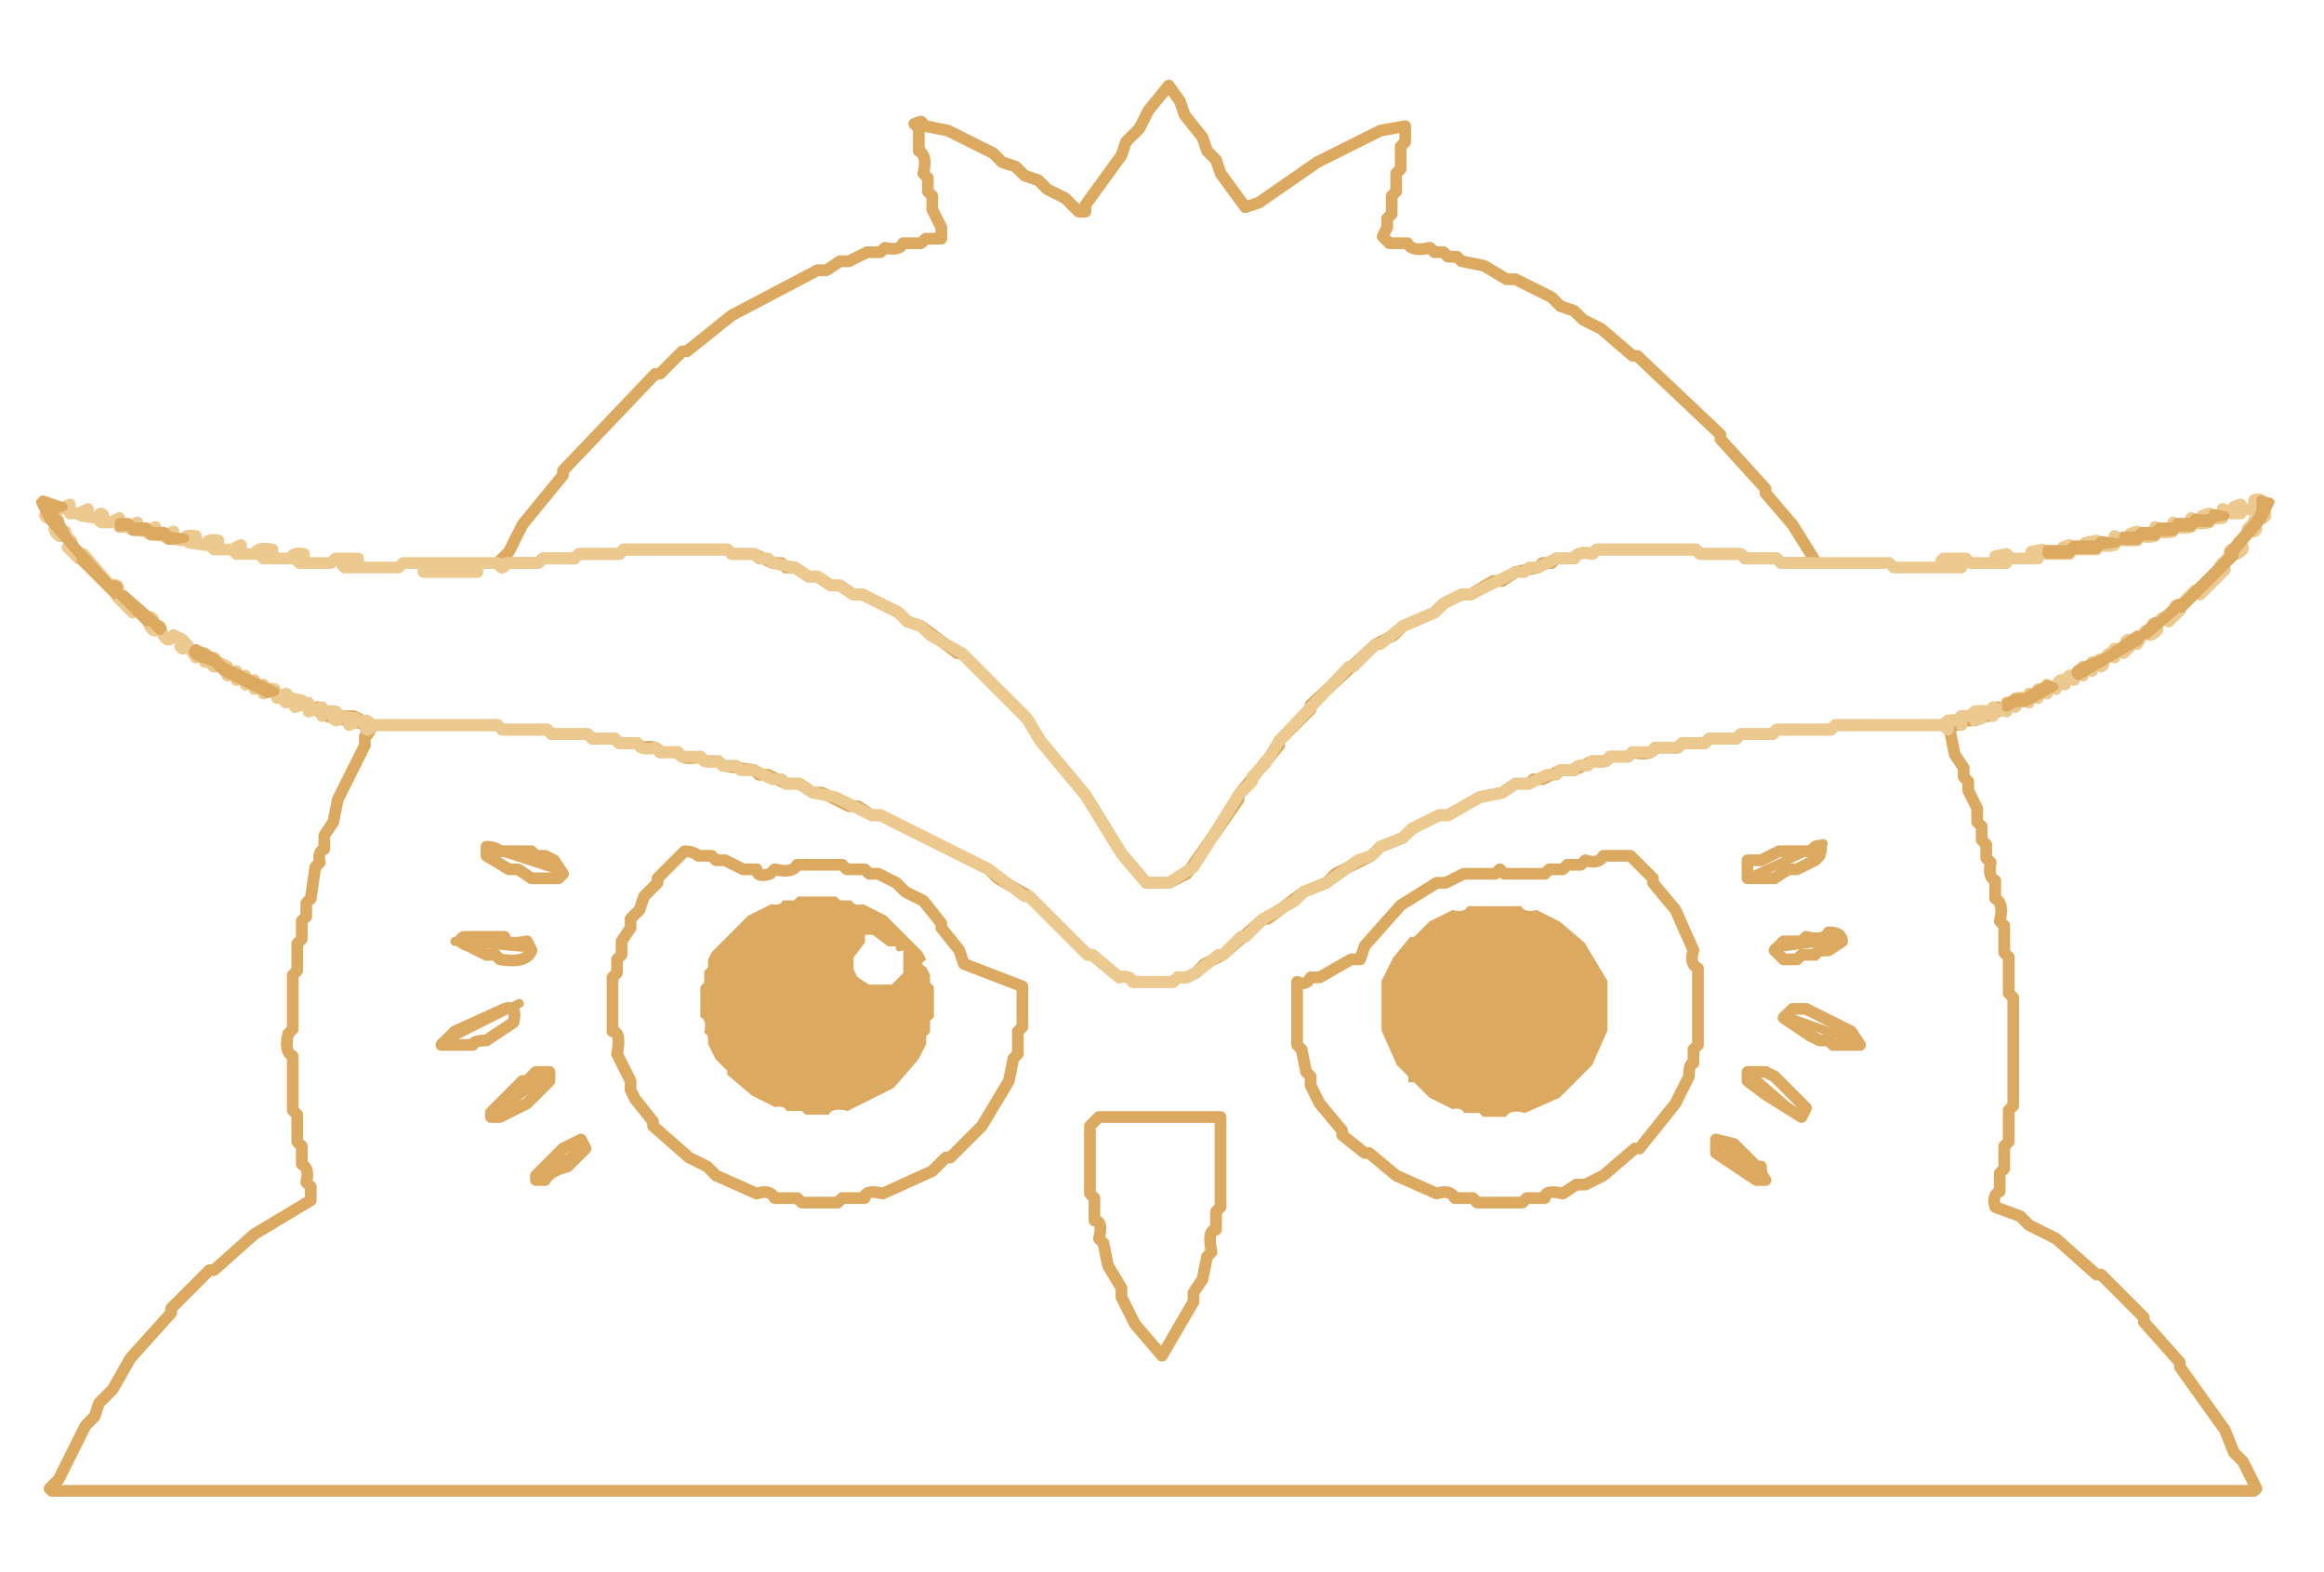
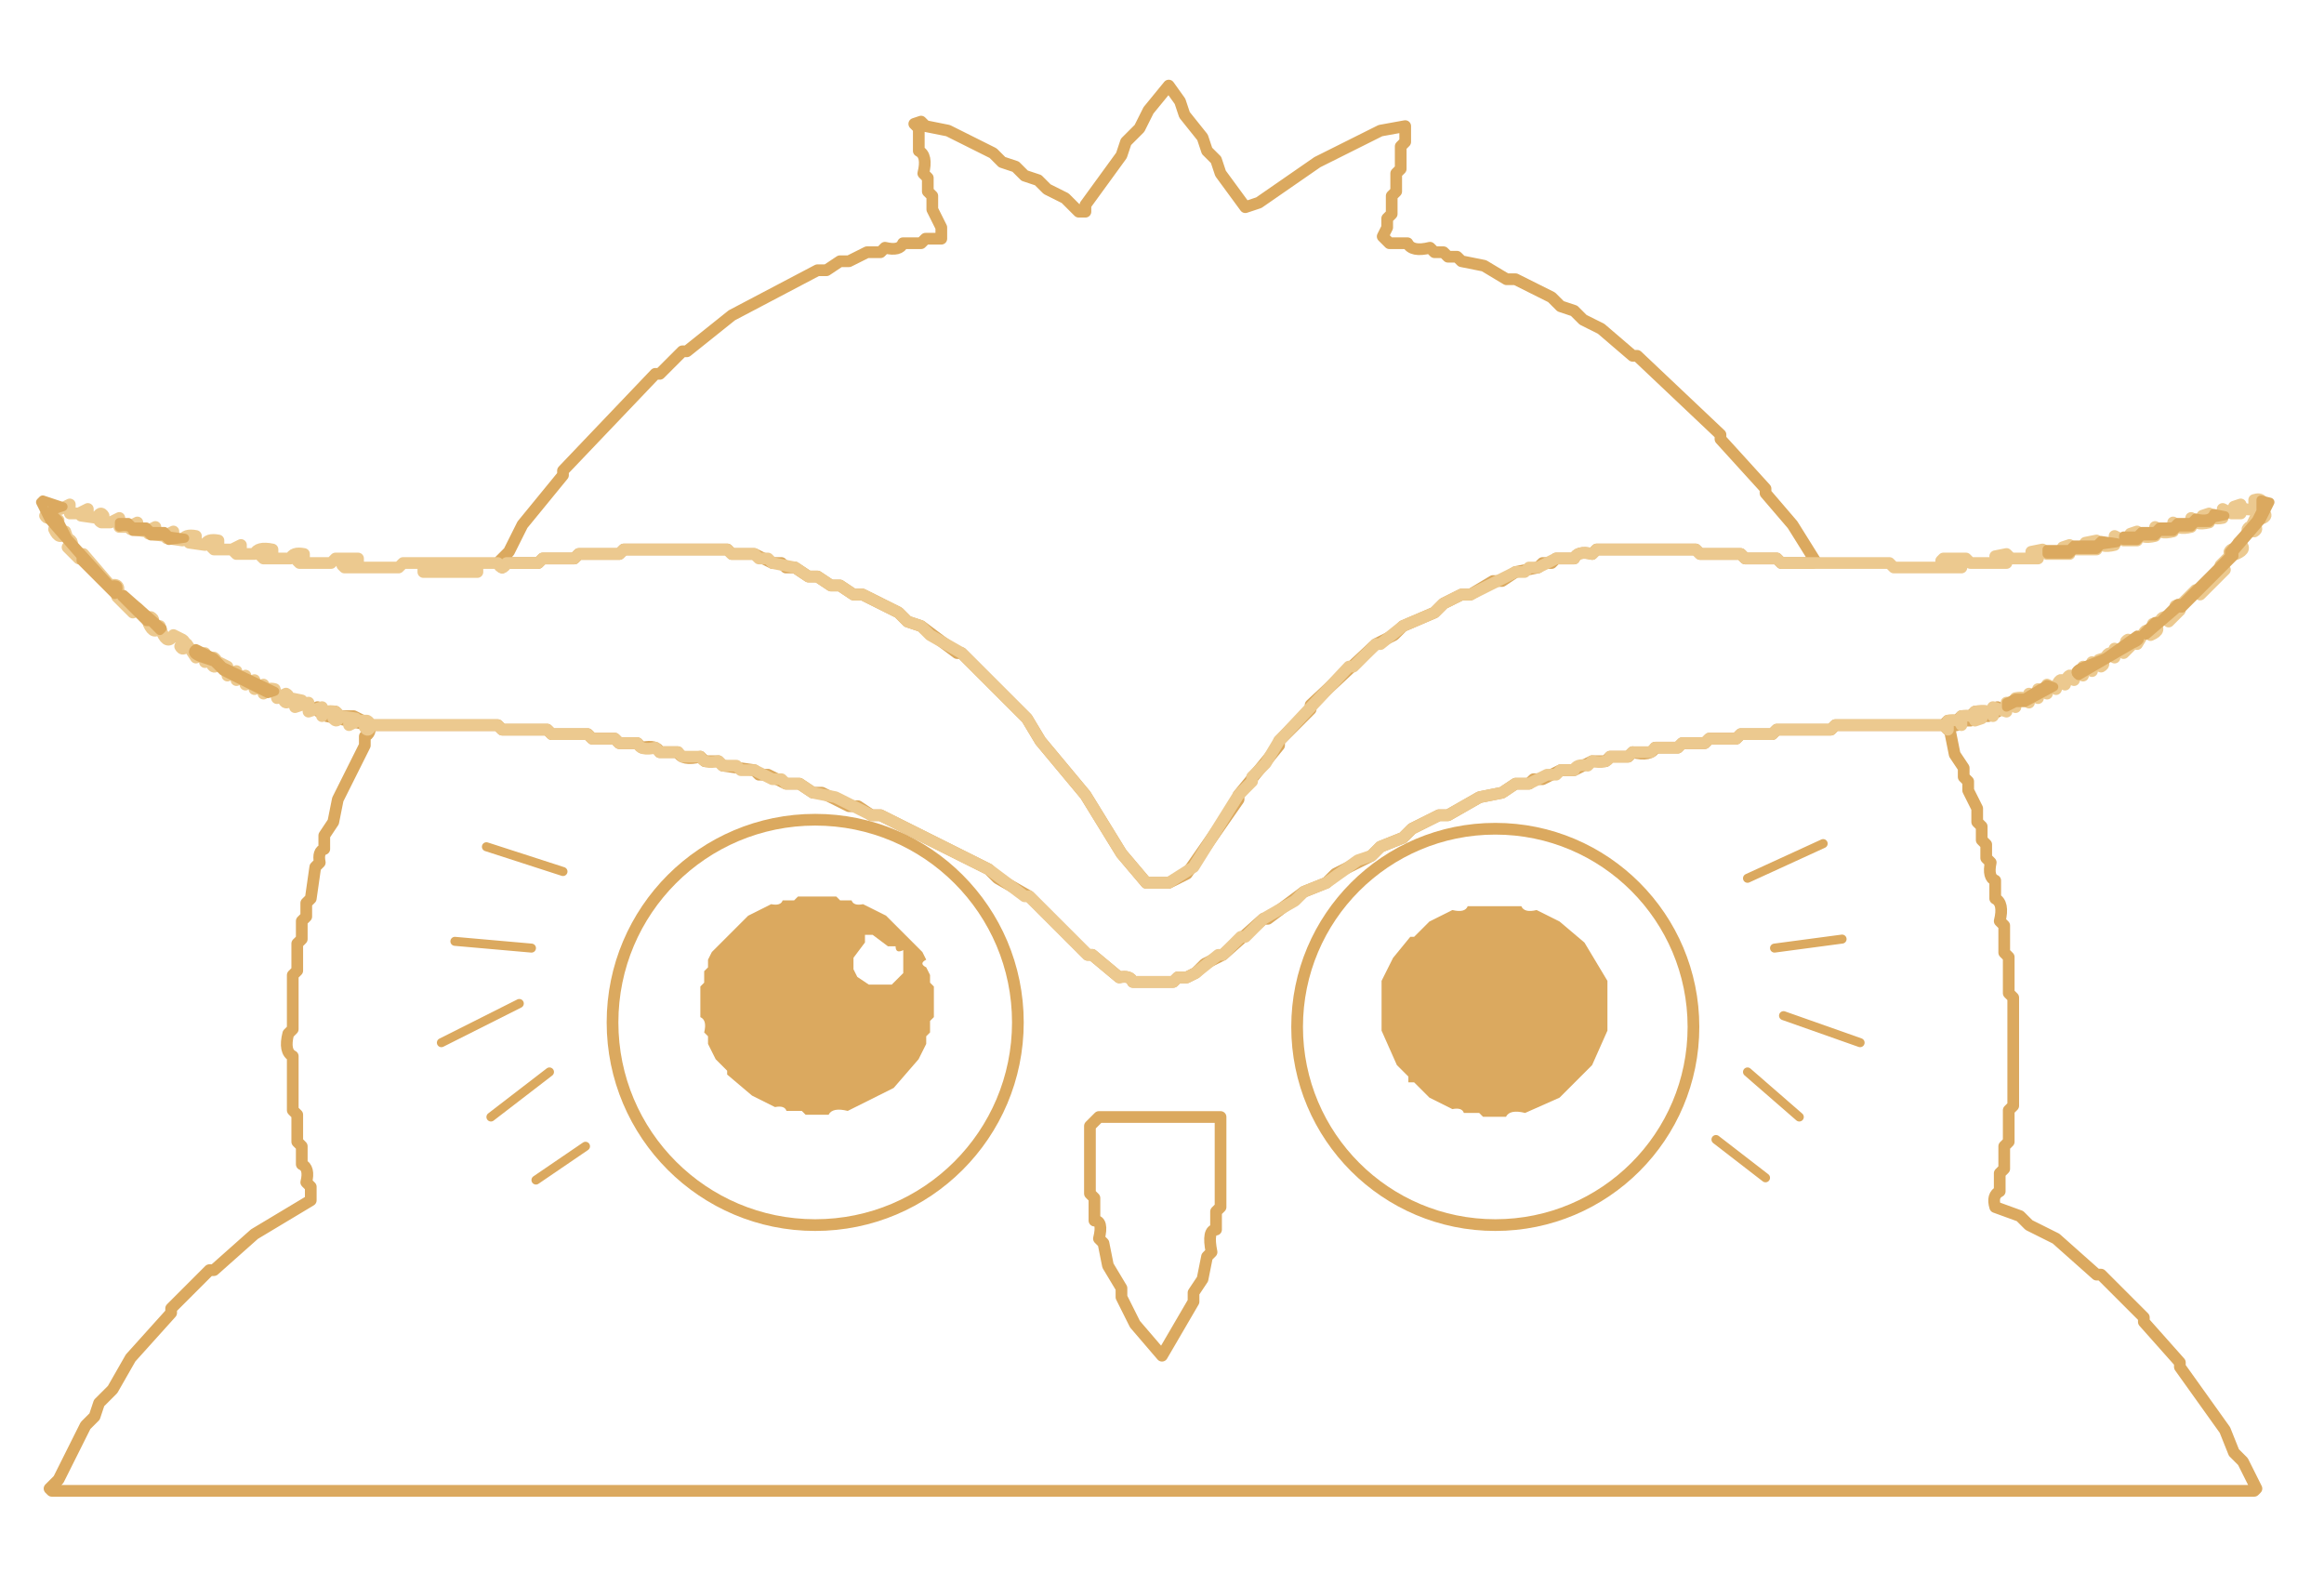
<svg xmlns="http://www.w3.org/2000/svg" viewBox="0 0 516 349" width="516" height="349">
  <style>
    @keyframes owl-glance {
      0%, 6% { transform: translate(0, 0); }
      11%, 30% { transform: translate(-14px, 7px); }
      37%, 42% { transform: translate(0, 0); }
      49%, 68% { transform: translate(14px, 7px); }
      76%, 100% { transform: translate(0, 0); }
    }
    .pupils { animation: owl-glance 7.5s ease-in-out infinite; }
    @keyframes owl-blink {
      0%, 88% { transform: translateY(0); }
      92% { transform: translateY(104px); }
      96%, 100% { transform: translateY(0); }
    }
    .lid { animation: owl-blink 6.5s ease-in-out infinite; }
    @keyframes owl-lash {
      0%, 100% { transform: translateY(0); }
      50% { transform: translateY(-3px); }
    }
    .lash { animation: owl-lash 2.6s ease-in-out infinite; }
    @media (prefers-reduced-motion: reduce) { .pupils, .lid, .lash { animation: none; } }
  </style>
  <defs>
    <clipPath id="oeye0">
      <circle cx="181" cy="227" r="47" />
    </clipPath>
    <clipPath id="oeye1">
      <circle cx="332" cy="228" r="46" />
    </clipPath>
  </defs>
  <path fill="none" stroke="#dba95f" stroke-width="2.6" stroke-linejoin="round" d="M 259.5 19 L 262 22.5 L 263 25.5 L 267 30.5 L 268 33.5 L 270 35.5 L 271 38.5 L 276.5 46 L 279.5 45 L 292.5 36 L 306.5 29 L 312 28 L 312 31.5 L 311 32.5 L 311 37.5 L 310 38.5 L 310 42.5 L 309 43.5 L 309 47.5 L 308 48.5 L 308 50.5 L 307 52.5 L 308.5 54 L 312.5 54 Q 313.5 56 317.5 55 L 318.5 56 L 320.5 56 L 321.5 57 L 323.5 57 L 324.5 58 L 329.5 59 L 334.5 62 L 336.5 62 L 344.5 66 L 346.5 68 L 349.5 69 L 351.5 71 L 355.5 73 L 362.5 79 L 363.5 79 L 382 96.5 L 382 97.5 L 392 108.5 L 392 109.5 L 398 116.5 L 403 124.5 L 402.5 125 L 395.5 125 L 394.5 124 L 387.5 124 L 386.5 123 L 377.5 123 L 376.5 122 L 354.5 122 L 353.5 123 Q 350.3 122.2 349.5 124 L 345.5 124 L 344.5 125 L 342.5 125 L 341.5 126 L 336.5 127 L 333.5 129 L 331.5 129 L 326.5 132 L 324.5 132 L 320.5 134 L 318.5 136 L 311.5 139 L 309.5 141 L 305.5 143 L 291 156.5 L 291 157.5 L 284 164.5 L 284 165.5 L 275 176.5 L 275 177.5 L 263.5 194 L 259.5 196 L 254.5 196 L 249 189.5 L 241 176.5 L 231 164.5 L 228 159.5 L 213.5 145 L 212.5 145 L 204.5 139 L 201.5 138 L 199.5 136 L 191.5 132 L 189.5 132 L 186.5 130 L 184.5 130 L 181.5 128 L 179.5 128 L 176.5 126 L 174.5 126 L 173.5 125 L 171.5 125 L 167.5 123 L 162.5 123 L 161.5 122 L 138.5 122 L 137.5 123 L 128.5 123 L 127.5 124 L 120.5 124 L 119.5 125 L 112.5 125 L 111.5 126 L 111 124.5 L 113 122.5 L 116 116.5 L 125 105.5 L 125 104.5 L 145.5 83 L 146.5 83 L 151.5 78 L 152.5 78 L 162.5 70 L 181.5 60 L 183.5 60 L 186.5 58 L 188.5 58 L 192.5 56 L 195.5 56 L 196.5 55 Q 199.8 55.8 200.5 54 L 204.5 54 L 205.5 53 L 209 53 L 209 50.5 L 207 46.5 L 207 43.5 L 206 42.5 L 206 39.5 L 205 38.5 Q 206 34.5 204 33.5 L 204 28.5 L 203 27.5 L 204.5 27 L 205.5 28 L 210.5 29 L 220.5 34 L 222.5 36 L 225.5 37 L 227.5 39 L 230.5 40 L 232.5 42 L 236.5 44 L 239.5 47 L 241 47 L 241 45.5 L 249 34.5 L 250 31.5 L 253 28.5 L 255 24.5 L 259.5 19 Z" />
-   <path fill="none" stroke="#dba95f" stroke-width="2.6" stroke-linejoin="round" d="M 70.5 157 L 72.5 158 L 74.5 158 L 75.5 159 L 78.5 159 L 82.5 161 L 110.5 161 L 111.5 162 L 121.5 162 L 122.5 163 L 130.5 163 L 131.5 164 L 136.5 164 L 137.5 165 L 141.5 165 L 142.5 166 Q 145.8 165.3 146.5 167 L 150.5 167 Q 151.5 169 155.5 168 L 156.5 169 L 159.5 169 L 160.5 170 L 167.5 171 L 168.5 172 L 170.5 172 L 174.5 174 L 177.5 174 L 180.5 176 L 182.5 176 L 188.5 179 L 190.5 179 L 193.5 181 L 195.5 181 L 219.5 193 L 221.5 195 L 228.5 199 L 241.5 212 L 242.5 212 L 248.5 217 Q 251 216.5 251.5 218 L 260.5 218 L 261.5 217 L 263.5 217 L 265.5 216 L 267.5 214 L 271.5 212 L 280.5 204 L 281.5 204 L 289.5 198 L 294.5 196 L 296.5 194 L 304.5 190 L 306.5 188 L 311.5 186 L 313.5 184 L 319.5 181 L 321.5 181 L 328.5 177 L 333.5 176 L 336.5 174 L 339.5 174 L 340.5 173 L 342.5 173 L 346.5 171 L 349.5 171 L 353.5 169 L 356.5 169 L 357.5 168 L 361.5 168 L 362.5 167 Q 366.5 168 367.5 166 L 372.5 166 L 373.5 165 L 378.5 165 L 379.5 164 L 385.5 164 L 386.5 163 L 393.5 163 L 394.5 162 L 406.5 162 L 407.5 161 L 431.5 161 L 432.5 160 L 434.5 160 L 435.5 159 L 437.5 159 L 438.5 158 L 441.5 158 L 443.5 157 L 443.5 158 L 441.5 159 L 438.5 159 L 437.5 160 L 435.5 160 L 434.5 161 L 432 161.5 L 433 162.5 L 434 167.5 L 436 170.5 L 436 172.5 L 437 173.5 L 437 175.5 L 439 179.5 L 439 182.5 L 440 183.5 L 440 186.5 L 441 187.5 L 441 190.5 L 442 191.5 Q 441.3 194.8 443 195.5 L 443 199.5 Q 445 200.5 444 204.5 L 445 205.5 L 445 211.5 L 446 212.5 L 446 220.5 L 447 221.5 L 447 245.5 L 446 246.5 L 446 253.5 L 445 254.5 L 445 259.5 L 444 260.5 L 444 264.5 Q 442.2 265.4 443 268 L 448.5 270 L 450.5 272 L 456.5 275 L 465.5 283 L 466.5 283 L 476 292.5 L 476 293.5 L 484 302.5 L 484 303.5 L 494 317.5 L 496 322.5 L 498 324.5 L 501 330.5 L 500.5 331 L 11.5 331 L 11 330.5 L 13 328.5 L 19 316.5 L 21 314.5 L 22 311.5 L 25 308.5 L 29 301.5 L 38 291.5 L 38 290.5 L 46.5 282 L 47.5 282 L 56.5 274 L 69 266.5 L 69 263.5 L 68 262.5 Q 68.8 259.3 67 258.5 L 67 254.5 L 66 253.5 L 66 247.5 L 65 246.5 L 65 234.5 Q 63 233.5 64 229.5 L 65 228.5 L 65 216.5 L 66 215.5 L 66 209.5 L 67 208.5 L 67 204.5 L 68 203.5 L 68 200.5 L 69 199.5 L 70 192.5 L 71 191.5 Q 70.5 189 72 188.5 L 72 185.5 L 74 182.5 L 75 177.5 L 81 165.5 L 81 163.5 Q 82.5 162.8 82 161 L 72.5 159 L 70 157.5 L 70.5 157 Z M 108 188 L 108 190 L 113 193 L 115 193 L 118 195 L 124 195 L 125 194 L 123 191 L 121 190 L 119 190 L 118 189 L 111 189 Q 110 188 108 188 Z M 403 188 L 402 189 L 395 189 L 391 191 L 388 191 L 388 195 L 394 195 L 397 193 L 399 193 L 403 191 L 404 190 Q 405 187 403 188 Z M 152 189 L 146 195 L 146 196 L 143 199 L 142 202 L 140 204 L 140 206 L 138 209 L 138 212 L 137 213 L 137 216 L 136 217 L 136 229 Q 138 229 137 234 L 140 240 L 140 242 L 141 244 L 145 249 L 145 250 L 153 257 L 157 259 L 159 261 L 168 265 Q 171 264 172 266 L 177 266 L 178 267 L 186 267 L 187 266 L 192 266 Q 192 264 196 265 L 207 260 L 210 257 L 211 257 L 218 250 L 224 240 L 225 235 L 226 234 L 226 229 L 227 228 L 227 219 L 214 214 L 213 211 L 209 206 L 209 205 L 205 200 L 201 198 L 199 196 L 195 194 L 193 194 L 192 193 L 188 193 L 187 192 L 177 192 Q 176 194 172 193 L 171 194 Q 168 195 168 193 L 165 193 L 161 191 L 159 191 L 158 190 L 155 190 Q 154 189 152 189 Z M 356 190 Q 355 192 352 191 L 351 192 L 348 192 L 347 193 L 344 193 L 343 194 L 334 194 L 333 193 L 332 194 L 325 194 L 321 196 L 319 196 L 311 201 L 303 210 L 302 213 L 300 213 L 293 217 L 291 217 Q 290 219 288 218 L 288 232 L 289 233 L 290 238 L 291 239 L 291 241 L 293 245 L 298 251 L 298 252 L 303 256 L 304 256 L 310 261 L 319 265 Q 322 264 323 266 L 327 266 L 328 267 L 338 267 L 339 266 L 343 266 Q 343 264 347 265 L 350 263 L 352 263 L 356 261 L 363 255 L 364 255 L 372 245 L 375 239 Q 375 236 376 236 L 376 233 L 377 232 L 377 215 Q 375 214 376 211 L 372 202 L 367 196 L 367 195 L 362 190 L 356 190 Z M 406 207 Q 405 209 401 208 L 400 209 L 396 209 L 394 211 L 396 213 L 399 213 L 400 212 L 403 212 Q 403 211 406 211 L 409 209 Q 409 207 406 207 Z M 103 208 Q 101 209 104 210 L 108 212 L 110 212 L 111 213 Q 117 214 118 211 L 117 209 Q 112 210 112 208 L 103 208 Z M 112 224 L 101 229 L 98 232 L 99 232 L 105 232 Q 105 231 108 231 L 114 227 Q 115 223 112 224 Z M 398 224 L 396 226 L 402 230 L 404 231 L 406 231 L 407 232 L 413 232 L 413 232 L 411 229 L 401 224 L 398 224 Z M 119 238 L 117 240 L 116 240 L 109 247 L 109 248 L 111 248 L 117 245 L 122 240 L 122 238 L 119 238 Z M 388 238 L 388 240 L 392 243 L 400 248 L 401 246 L 394 239 L 392 238 L 388 238 Z M 244 248 L 242 250 L 242 265 L 243 266 L 243 271 Q 245 271 244 275 L 245 276 L 246 281 L 249 286 L 249 288 L 252 294 L 258 301 L 265 289 L 265 287 L 267 284 L 268 279 L 269 278 Q 268 273 270 273 L 270 269 L 271 268 L 271 248 L 244 248 Z M 129 253 L 125 255 L 119 261 L 119 262 L 121 262 Q 122 260 126 259 L 130 255 L 129 253 Z M 381 253 L 381 256 L 390 262 L 392 262 Q 391 261 391 259 L 390 259 L 385 254 L 381 253 Z" />
+   <path fill="none" stroke="#dba95f" stroke-width="2.6" stroke-linejoin="round" d="M 70.5 157 L 72.5 158 L 74.5 158 L 75.5 159 L 78.5 159 L 82.5 161 L 110.5 161 L 111.5 162 L 121.5 162 L 122.5 163 L 130.5 163 L 131.5 164 L 136.5 164 L 137.5 165 L 141.5 165 L 142.5 166 Q 145.8 165.3 146.5 167 L 150.5 167 Q 151.5 169 155.5 168 L 156.5 169 L 159.5 169 L 160.5 170 L 167.5 171 L 168.5 172 L 170.5 172 L 174.5 174 L 177.5 174 L 180.5 176 L 182.5 176 L 188.5 179 L 190.5 179 L 193.5 181 L 195.5 181 L 219.5 193 L 221.5 195 L 228.5 199 L 241.5 212 L 242.5 212 L 248.5 217 Q 251 216.5 251.5 218 L 260.5 218 L 261.5 217 L 263.5 217 L 265.5 216 L 267.5 214 L 271.5 212 L 280.5 204 L 281.5 204 L 289.5 198 L 294.5 196 L 296.5 194 L 304.5 190 L 306.5 188 L 311.5 186 L 313.5 184 L 319.5 181 L 321.5 181 L 328.5 177 L 333.5 176 L 336.5 174 L 339.5 174 L 340.5 173 L 342.5 173 L 346.5 171 L 349.5 171 L 353.5 169 L 356.5 169 L 357.5 168 L 361.5 168 L 362.5 167 Q 366.5 168 367.5 166 L 372.5 166 L 373.5 165 L 378.5 165 L 379.5 164 L 385.5 164 L 386.5 163 L 393.5 163 L 394.5 162 L 406.5 162 L 407.5 161 L 431.5 161 L 432.5 160 L 434.5 160 L 435.5 159 L 437.5 159 L 438.5 158 L 441.5 158 L 443.5 157 L 443.5 158 L 441.5 159 L 438.5 159 L 437.5 160 L 435.5 160 L 434.5 161 L 432 161.5 L 433 162.5 L 434 167.5 L 436 170.5 L 436 172.5 L 437 173.5 L 437 175.5 L 439 179.5 L 439 182.5 L 440 183.5 L 440 186.5 L 441 187.5 L 441 190.5 L 442 191.5 Q 441.3 194.8 443 195.5 L 443 199.5 Q 445 200.5 444 204.5 L 445 205.5 L 445 211.5 L 446 212.5 L 446 220.5 L 447 221.5 L 447 245.5 L 446 246.5 L 446 253.5 L 445 254.5 L 445 259.5 L 444 260.5 L 444 264.5 Q 442.2 265.4 443 268 L 448.5 270 L 450.5 272 L 456.5 275 L 465.5 283 L 466.5 283 L 476 292.5 L 476 293.5 L 484 302.5 L 484 303.5 L 494 317.5 L 496 322.5 L 498 324.5 L 501 330.5 L 500.5 331 L 11.5 331 L 11 330.5 L 13 328.5 L 19 316.5 L 21 314.5 L 22 311.5 L 25 308.5 L 29 301.5 L 38 291.5 L 38 290.5 L 46.5 282 L 47.5 282 L 56.5 274 L 69 266.5 L 69 263.5 L 68 262.5 Q 68.8 259.3 67 258.5 L 67 254.5 L 66 253.5 L 66 247.5 L 65 246.5 L 65 234.5 Q 63 233.5 64 229.5 L 65 228.5 L 65 216.5 L 66 215.5 L 66 209.5 L 67 208.5 L 67 204.5 L 68 203.5 L 68 200.5 L 69 199.5 L 70 192.5 L 71 191.5 Q 70.5 189 72 188.5 L 72 185.5 L 74 182.5 L 75 177.5 L 81 165.5 L 81 163.5 Q 82.5 162.8 82 161 L 72.5 159 L 70 157.5 L 70.5 157 Z M 244 248 L 242 250 L 242 265 L 243 266 L 243 271 Q 245 271 244 275 L 245 276 L 246 281 L 249 286 L 249 288 L 252 294 L 258 301 L 265 289 L 265 287 L 267 284 L 268 279 L 269 278 Q 268 273 270 273 L 270 269 L 271 268 L 271 248 L 244 248 Z" />
  <path fill="none" stroke="#ecc98f" stroke-width="2.6" stroke-linejoin="round" d="M 500.5 111 Q 503.1 110.2 502 113.5 Q 503.8 114.3 502.5 115 Q 501.7 113.3 501 114.5 L 500 116.5 Q 501.7 117.3 500.5 118 Q 499.7 116.2 499 117.5 L 499 118.5 L 497 120.5 Q 499.3 121.8 496.5 123 Q 495.7 121.2 495 122.5 L 495 123.5 L 493 125.5 L 494 126.5 L 488.5 132 L 487.5 131 L 484.5 134 L 483 134.5 L 484 135.5 L 481.5 138 Q 480.5 136 479.5 138 L 478 138.5 Q 480.3 139.8 477.5 141 Q 476.8 139.2 476 140.5 L 474.5 143 L 472.5 142 Q 471.2 142.7 473 143.5 L 471.5 145 L 469.5 144 L 469.5 146 Q 468.5 144 467.5 146 L 466 146.5 Q 467.8 147.3 466.5 148 L 464.5 147 L 464.5 149 L 462.5 148 L 462.5 150 Q 461.8 148.2 461 149.5 L 460.5 151 Q 459.7 149.2 459 150.5 L 458.5 152 Q 457.8 150.2 457 151.5 L 456.5 153 L 454.5 152 L 454.5 154 L 452.5 153 L 452.5 155 L 450.5 154 L 450.5 156 Q 450 154.5 447.5 155 L 447.5 157 L 445.5 156 L 445.5 158 L 442.5 157 L 442.5 159 Q 441.8 157.3 438.5 158 L 438.5 159 L 440 159.5 L 438.5 160 Q 438 158.5 435.5 159 L 435.5 161 Q 435 159.5 432.5 160 L 432.5 162 L 431.5 161 L 407.5 161 L 406.5 162 L 394.5 162 L 393.5 163 L 386.5 163 L 385.5 164 L 379.5 164 L 378.5 165 L 373.5 165 L 372.5 166 L 367.5 166 L 366.5 167 L 362.5 167 L 361.5 168 L 357.5 168 Q 356.8 169.7 353.5 169 L 352.5 170 Q 350 169.5 349.5 171 L 346.5 171 L 345.5 172 L 343.5 172 L 339.5 174 L 336.5 174 L 333.5 176 L 328.5 177 L 321.5 181 L 319.5 181 L 313.5 184 L 311.5 186 L 306.5 188 L 304.5 190 L 301.5 191 L 294.5 196 L 289.5 198 L 287.5 200 L 280.5 204 L 276.5 208 L 275.5 208 L 271.5 212 L 270.5 212 L 265.5 216 L 263.5 217 L 261.5 217 L 260.5 218 L 251.5 218 Q 251 216.5 248.5 217 L 242.5 212 L 241.5 212 L 228.5 199 L 227.5 199 L 219.5 193 L 195.5 181 L 193.5 181 L 185.5 177 L 180.5 176 L 177.5 174 L 174.5 174 L 173.5 173 L 171.5 173 L 167.5 171 L 164.5 171 L 163.5 170 L 160.5 170 L 159.5 169 Q 156.3 169.7 155.5 168 L 151.5 168 L 150.5 167 L 146.5 167 L 145.5 166 Q 142.3 166.8 141.5 165 L 137.5 165 L 136.5 164 L 131.5 164 L 130.5 163 L 122.5 163 L 121.5 162 L 111.5 162 L 110.5 161 L 82.5 161 Q 81.7 162.8 81 161.5 Q 82.8 160.7 81.5 160 L 79.5 160 L 77.5 161 L 77.5 160 L 79 159.5 L 75.5 159 Q 74.8 160.7 74 159.5 Q 75.8 158.8 74.5 158 Q 72 157.5 71.5 159 L 71.5 157 L 68.5 158 L 68.5 156 L 65.5 157 L 65.5 156 L 67 155.5 L 64.5 155 Q 63.7 156.7 63 155.5 Q 64.8 154.7 63.5 154 L 61.5 155 L 61 153 Q 59.3 152.5 58.5 154 L 58.5 152 L 56.5 153 L 56.5 151 L 54.5 152 L 54.5 150 L 52.5 151 L 52.5 149 L 50.5 150 L 50.5 148 L 48.5 147 Q 47.7 148.8 47 147.5 Q 48.7 146.8 47.5 146 L 45.5 147 L 45.5 145 L 43.5 146 L 41.5 143 Q 40.7 144.8 40 143.5 Q 41.7 142.8 40.5 142 L 38.5 141 Q 37.3 143.3 36 140.5 L 35.5 139 Q 34.3 141.3 33 138.5 Q 34.8 137.8 33.5 137 L 32.5 137 L 30.5 135 L 29.5 136 L 26 132.5 Q 27.1 129.2 24.5 130 L 18.5 123 L 17.5 124 L 15 121.5 Q 17 120.5 15 119.5 L 14.5 118 Q 13.3 120.3 12 117.5 L 13 115.5 L 11.5 114 Q 10.7 115.7 10 114.5 L 11.5 113 L 13.5 113 L 15.5 112 L 15.5 114 L 17.5 114 L 19.5 113 L 19.5 114 L 18 114.5 L 21.5 115 Q 22.3 113.3 23 114.5 Q 21.2 115.3 22.5 116 L 24.5 116 L 26.5 115 L 26.5 117 L 28.5 117 L 30.5 116 L 30.5 117 L 29 117.5 L 32.5 118 L 34.5 117 L 34.5 118 L 33 118.5 L 36.5 119 L 38.5 118 L 38.5 119 L 37 119.5 L 40.5 120 Q 41 118.5 43.5 119 L 43.5 120 L 42 120.5 L 45.5 121 Q 46 119.5 48.5 120 L 48.5 121 L 47 121.5 L 47.5 122 L 51.5 122 L 53.5 121 L 53.5 122 L 52 122.5 L 52.5 123 L 56.5 123 Q 57.2 121.3 60.5 122 L 60.5 123 L 58 123.5 L 58.5 124 L 64.5 124 Q 65 122.5 67.5 123 L 67.5 124 L 66 124.5 L 66.5 125 L 73.5 125 L 74.5 124 L 79.5 124 L 79.5 125 L 76 125.5 L 76.5 126 L 88.5 126 L 89.5 125 L 110.5 125 Q 111.5 127 112.5 125 L 119.5 125 L 120.5 124 L 127.5 124 L 128.5 123 L 137.5 123 L 138.5 122 L 161.5 122 L 162.5 123 L 167.5 123 L 168.5 124 L 170.5 124 L 171.5 125 L 176.5 126 L 179.5 128 L 181.5 128 L 184.5 130 L 186.5 130 L 189.5 132 L 191.5 132 L 199.5 136 L 201.5 138 L 204.5 139 L 206.5 141 L 213.5 145 L 228 159.5 L 231 164.5 L 241 176.5 L 249 189.5 L 254.5 196 L 259.5 196 L 265 192.5 L 275 176.5 L 278 173.5 L 278 172.5 L 281 169.5 L 284 164.5 L 299.5 148 L 300.5 148 L 305.5 143 L 306.5 143 L 311.5 139 L 318.5 136 L 320.5 134 L 324.5 132 L 326.5 132 L 336.5 127 L 338.5 127 L 339.5 126 L 341.5 126 L 345.5 124 L 349.5 124 Q 350.3 122.2 353.5 123 L 354.5 122 L 376.5 122 L 377.5 123 L 386.5 123 L 387.5 124 L 394.5 124 L 395.5 125 L 419.5 125 L 420.5 126 L 435.5 126 L 435.5 125 L 431.5 125 L 431 124.5 L 431.5 124 L 436.5 124 L 437.5 125 L 445.5 125 L 445.5 124 L 443 123.5 L 445.5 123 L 446.5 124 L 452.5 124 L 452.5 123 L 451 122.5 L 453.5 122 L 454.5 123 L 459.5 123 L 459.5 122 L 458 121.5 L 459.5 121 L 460.5 122 L 465.5 122 L 465.5 121 L 463 120.5 L 465.5 120 Q 466.3 121.8 469.5 121 L 469.5 119 L 471.5 120 L 474.5 120 L 474.5 119 L 473 118.5 L 474.5 118 Q 475.3 119.8 478.5 119 L 478.5 117 Q 479.3 118.8 482.5 118 L 482.5 116 Q 483.3 117.8 486.5 117 L 486.5 115 Q 487.3 116.8 490.5 116 L 490.5 115 L 489 114.5 L 490.5 114 Q 491 115.5 493.5 115 L 493.5 113 L 495.5 114 L 497.5 114 L 497.5 113 L 496 112.5 L 497.5 112 Q 498 113.5 500.5 113 L 500.5 111 Z M 94 126 L 94 127 L 106 127 L 106 127 L 106 126 L 94 126 Z" />
+   <circle cx="181" cy="227" r="45" fill="none" stroke="#dba95f" stroke-width="2.6" />
+   <circle cx="332" cy="228" r="44" fill="none" stroke="#dba95f" stroke-width="2.6" />
  <path fill="none" stroke="#dba95f" stroke-width="2" stroke-linecap="round" stroke-linejoin="round" d="M 9.5 111 L 14 112.5 L 11 113.5 L 13 115.5 L 15 119.5 L 24.5 130 Q 26.8 129.3 26 131.5 L 25.5 132 L 18 124.5 L 18 123.5 L 11 115.5 L 9 111.5 L 9.5 111 Z" />
  <path fill="none" stroke="#dba95f" stroke-width="2" stroke-linecap="round" stroke-linejoin="round" d="M 502 111 L 504 111.5 L 502 115.5 L 496 122.5 L 496 123.5 L 484.5 135 L 483.5 135 L 476.5 141 L 476 140.5 L 478.5 138 L 479.5 138 L 483.5 134 L 484.5 134 L 495 123.5 L 495 122.5 L 501 115.5 L 502 113.5 L 502 111 Z" />
  <path fill="none" stroke="#dba95f" stroke-width="2" stroke-linecap="round" stroke-linejoin="round" d="M 491.5 114 L 494 114.5 L 491.5 115 L 490.5 116 L 487.5 116 L 486.5 117 L 483.5 117 L 482.5 118 L 479.5 118 L 478.5 119 L 475.5 119 L 474.5 120 L 471.5 120 L 471.5 119 L 474.5 119 L 475.5 118 L 478.5 118 L 479.5 117 L 482.5 117 L 483.5 116 L 486.5 116 L 487.5 115 Q 490.8 115.8 491.5 114 Z" />
  <path fill="none" stroke="#dba95f" stroke-width="2" stroke-linecap="round" stroke-linejoin="round" d="M 26.5 116 L 28.5 116 L 29.5 117 L 32.5 117 L 33.5 118 L 36.5 118 L 37.5 119 L 41 119.5 L 37.5 120 L 36.5 119 L 33.5 119 L 32.5 118 L 29.5 118 Q 29 116.5 26.5 117 L 26.5 116 Z" />
  <path fill="none" stroke="#dba95f" stroke-width="2" stroke-linecap="round" stroke-linejoin="round" d="M 466.5 120 L 470 120.5 L 466.5 121 L 465.5 122 L 460.5 122 L 459.5 123 L 454.5 123 L 454.5 122 L 459.5 122 L 460.5 121 L 465.5 121 L 466.5 120 Z" />
  <path fill="none" stroke="#dba95f" stroke-width="2" stroke-linecap="round" stroke-linejoin="round" d="M 27.5 132 L 36 139.5 L 35.5 140 L 33.5 138 L 32.5 138 L 27 132.5 L 27.5 132 Z" />
  <path fill="none" stroke="#dba95f" stroke-width="2" stroke-linecap="round" stroke-linejoin="round" d="M 474.5 141 Q 476 142 473.5 143 L 461.5 150 Q 460 149 462.5 148 L 467.5 146 L 474.5 141 Z" />
  <path fill="none" stroke="#dba95f" stroke-width="2" stroke-linecap="round" stroke-linejoin="round" d="M 43.5 144 L 47.5 146 L 49.5 148 L 61 153.5 L 59.5 154 L 49.5 149 L 47.5 147 L 44.5 146 Q 42 145 43.5 144 Z" />
  <path fill="none" stroke="#dba95f" stroke-width="2" stroke-linecap="round" stroke-linejoin="round" d="M 454.5 152 L 456 152.5 L 449.5 156 L 447.5 156 L 445.5 157 L 445.5 156 L 447.5 155 L 449.5 155 L 454.5 152 Z" />
  <g class="lash">
    <path fill="none" stroke="#dba95f" stroke-width="2" stroke-linecap="round" stroke-linejoin="round" d="M 108.0 188.0 L 125.0 193.5" />
    <path fill="none" stroke="#dba95f" stroke-width="2" stroke-linecap="round" stroke-linejoin="round" d="M 118.0 210.5 L 101.0 209.0" />
    <path fill="none" stroke="#dba95f" stroke-width="2" stroke-linecap="round" stroke-linejoin="round" d="M 115.3 222.8 L 98.0 231.5" />
    <path fill="none" stroke="#dba95f" stroke-width="2" stroke-linecap="round" stroke-linejoin="round" d="M 122.0 238.0 L 109.0 248.0" />
    <path fill="none" stroke="#dba95f" stroke-width="2" stroke-linecap="round" stroke-linejoin="round" d="M 130.0 254.5 L 119.0 262.0" />
  </g>
  <g class="lash" style="animation-delay:-1.3s">
    <path fill="none" stroke="#dba95f" stroke-width="2" stroke-linecap="round" stroke-linejoin="round" d="M 404.8 187.3 L 388.0 195.0" />
    <path fill="none" stroke="#dba95f" stroke-width="2" stroke-linecap="round" stroke-linejoin="round" d="M 409.0 208.5 L 394.0 210.5" />
    <path fill="none" stroke="#dba95f" stroke-width="2" stroke-linecap="round" stroke-linejoin="round" d="M 413.0 231.5 L 396.0 225.5" />
    <path fill="none" stroke="#dba95f" stroke-width="2" stroke-linecap="round" stroke-linejoin="round" d="M 388.0 238.0 L 399.5 248.0" />
    <path fill="none" stroke="#dba95f" stroke-width="2" stroke-linecap="round" stroke-linejoin="round" d="M 381.0 253.0 L 392.0 261.5" />
  </g>
  <g class="pupils">
    <g transform="translate(181 222) scale(0.85) translate(-181 -222)">
      <path fill="#dba95f" fill-rule="evenodd" d="M 176.5 195 L 186.5 195 L 187.5 196 L 190.5 196 Q 191 197.5 193.5 197 L 199.5 200 L 209 209.5 L 210 211.5 Q 208 212.5 210 213.5 L 211 215.5 L 211 217.5 L 212 218.5 L 212 226.5 L 211 227.5 L 211 230.5 L 210 231.5 L 210 233.5 L 208 237.5 L 201.5 245 L 189.5 251 Q 185.5 250 184.5 252 L 178.5 252 L 177.5 251 L 173.5 251 Q 173 249.5 170.5 250 L 164.5 247 L 158 241.5 L 158 240.5 L 155 237.5 L 153 233.5 L 153 231.5 L 152 230.5 Q 152.8 227.3 151 226.5 L 151 218.5 L 152 217.5 L 152 214.5 L 153 213.5 L 153 211.5 L 154 209.5 L 163.5 200 L 169.5 197 Q 172 197.5 172.5 196 L 175.5 196 L 176.5 195 Z M 194 205 L 194 207 L 191 211 L 191 214 L 192 216 L 195 218 L 201 218 L 204 215 L 204 209 Q 202 210 202 208 L 200 208 L 196 205 L 194 205 Z" />
    </g>
    <g transform="translate(328 225) scale(0.85) translate(-328 -225)">
      <path fill="#dba95f" fill-rule="evenodd" d="M 325.5 197 L 339.5 197 Q 340.3 198.8 343.5 198 L 349.5 201 L 356 206.5 L 362 216.5 L 362 229.5 L 358 238.5 L 349.5 247 L 340.5 251 Q 336.5 250 335.5 252 L 329.5 252 L 328.5 251 L 324.5 251 Q 324 249.5 321.5 250 L 315.5 247 L 311.5 243 L 310 243 L 310 241.5 L 307 238.5 L 303 229.5 L 303 216.5 L 306 210.5 L 310.5 205 L 311.5 205 L 315.5 201 L 321.5 198 Q 324.8 198.8 325.5 197 Z" />
    </g>
  </g>
  <g clip-path="url(#oeye0)">
    <rect class="lid" x="132" y="74" width="98" height="98" fill="#dba95f" />
  </g>
  <g clip-path="url(#oeye1)">
    <rect class="lid" x="284" y="76" width="96" height="96" fill="#dba95f" />
  </g>
</svg>
